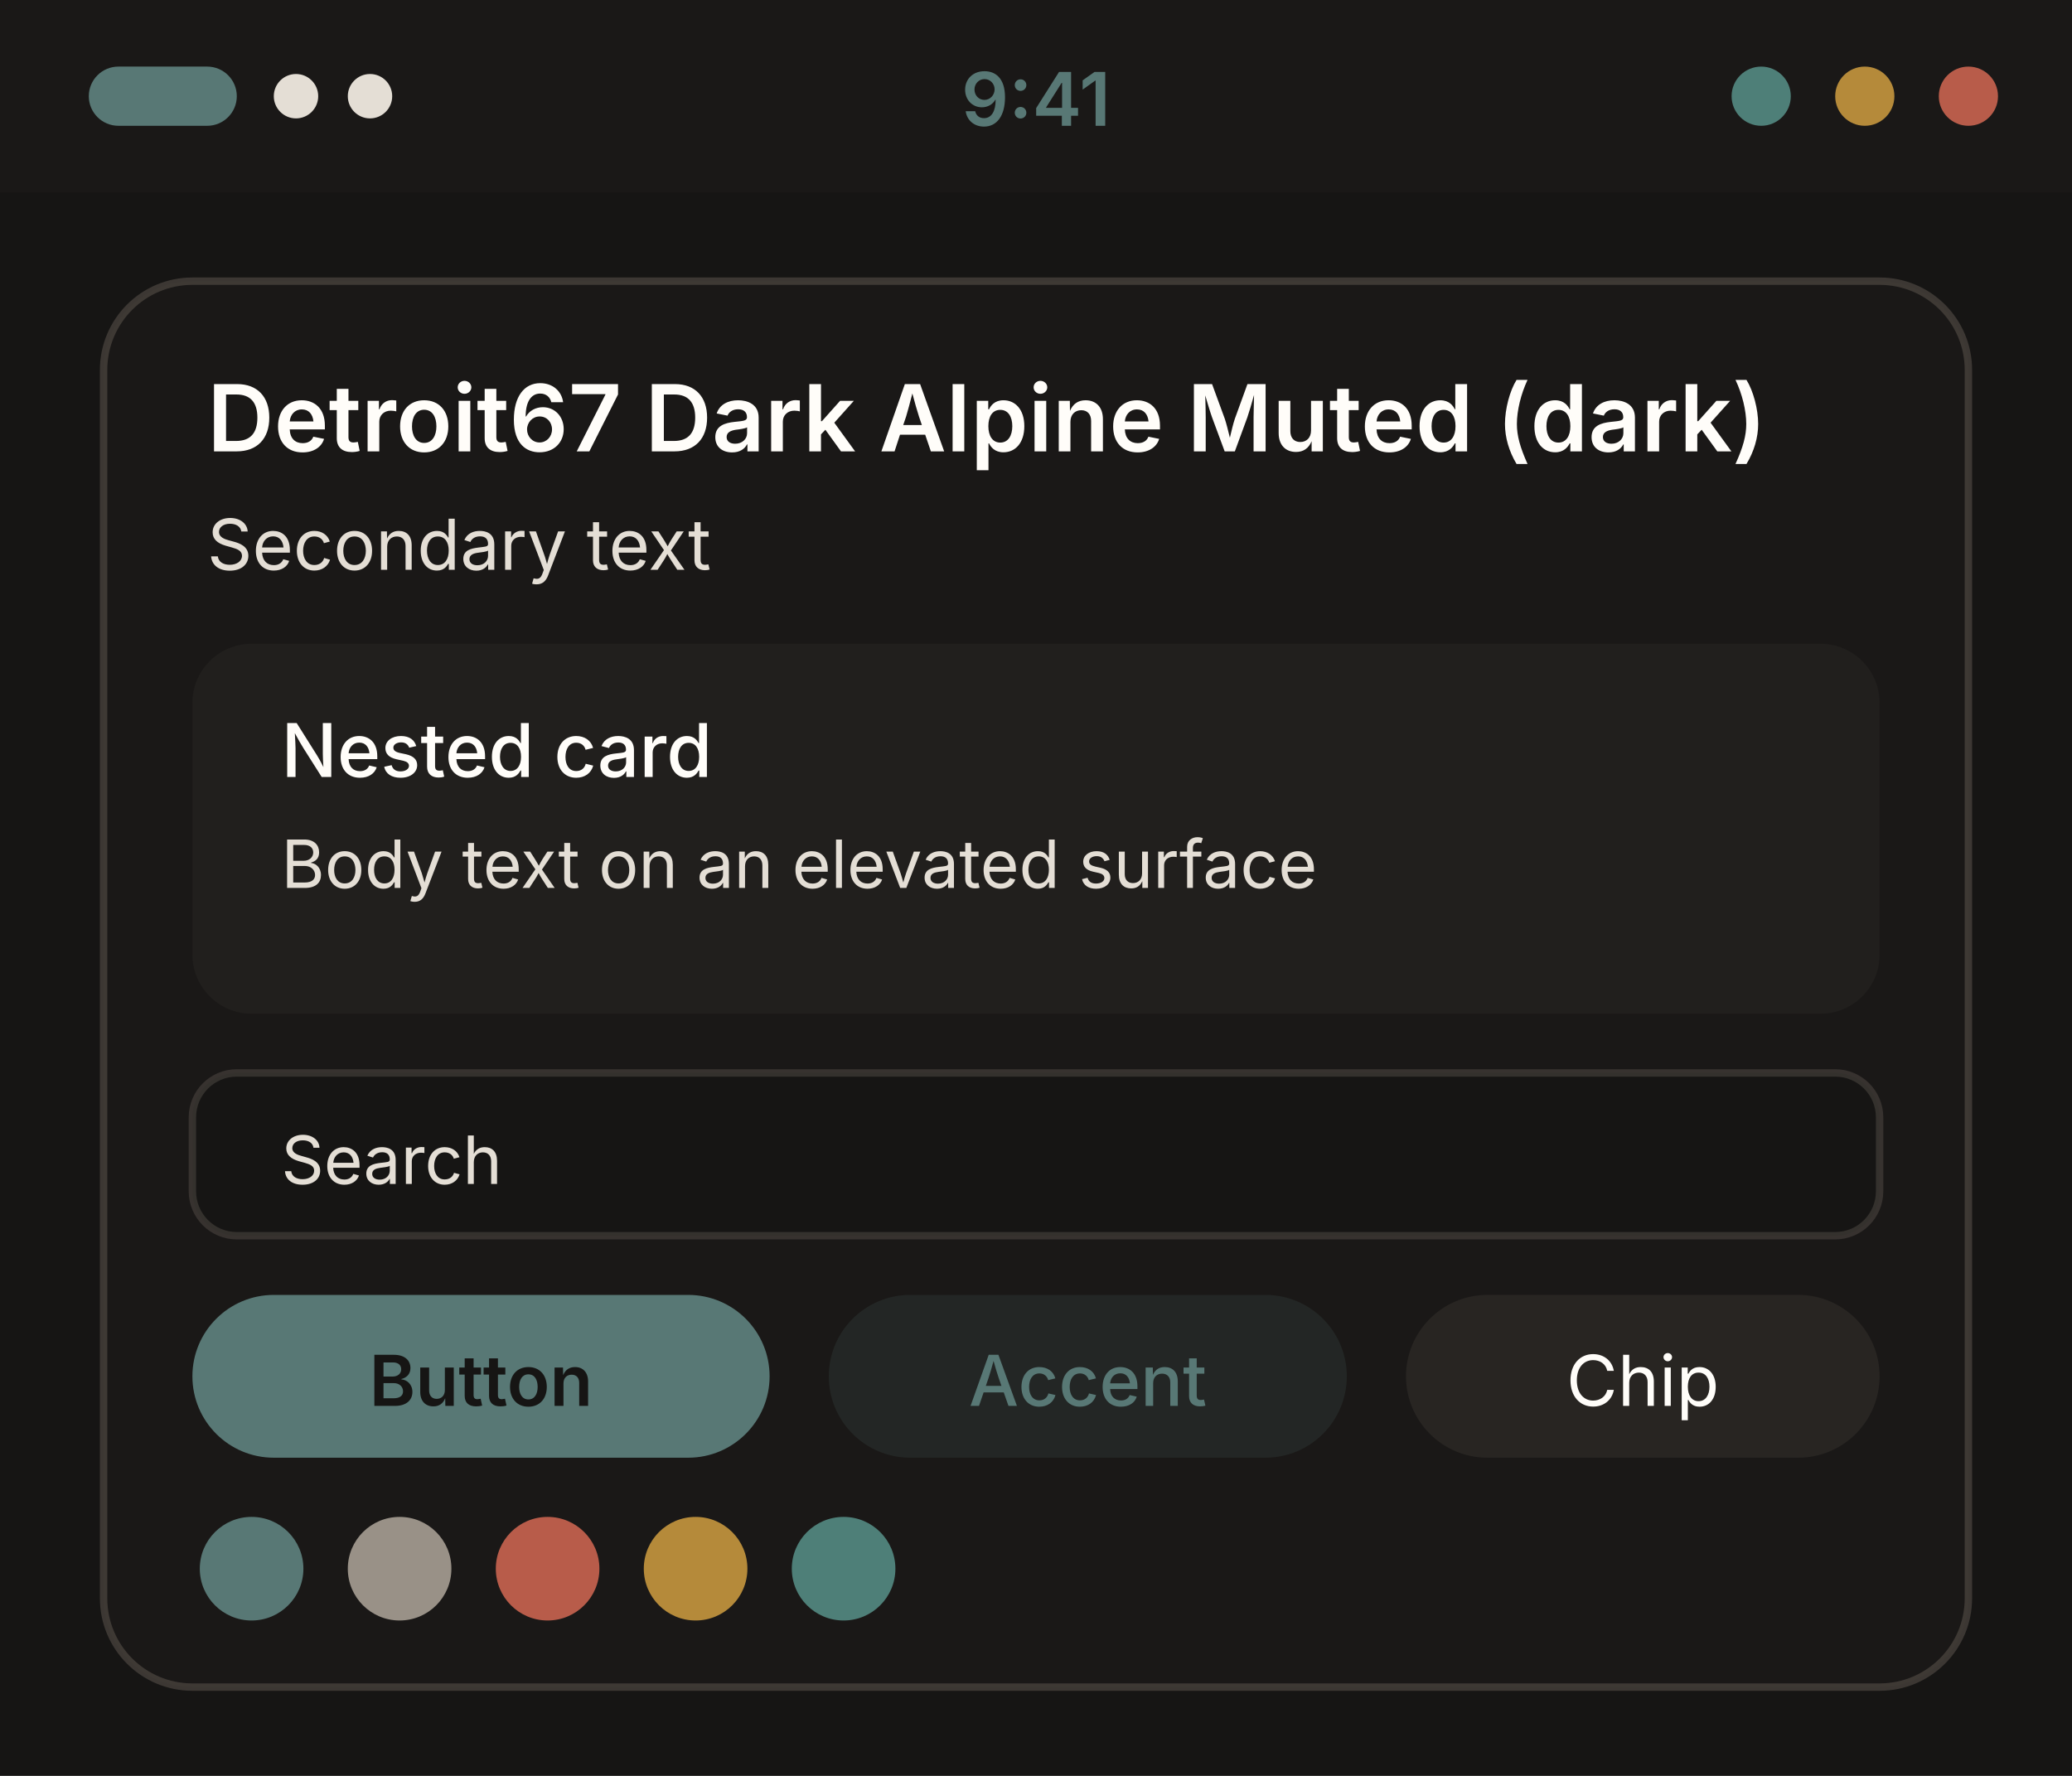
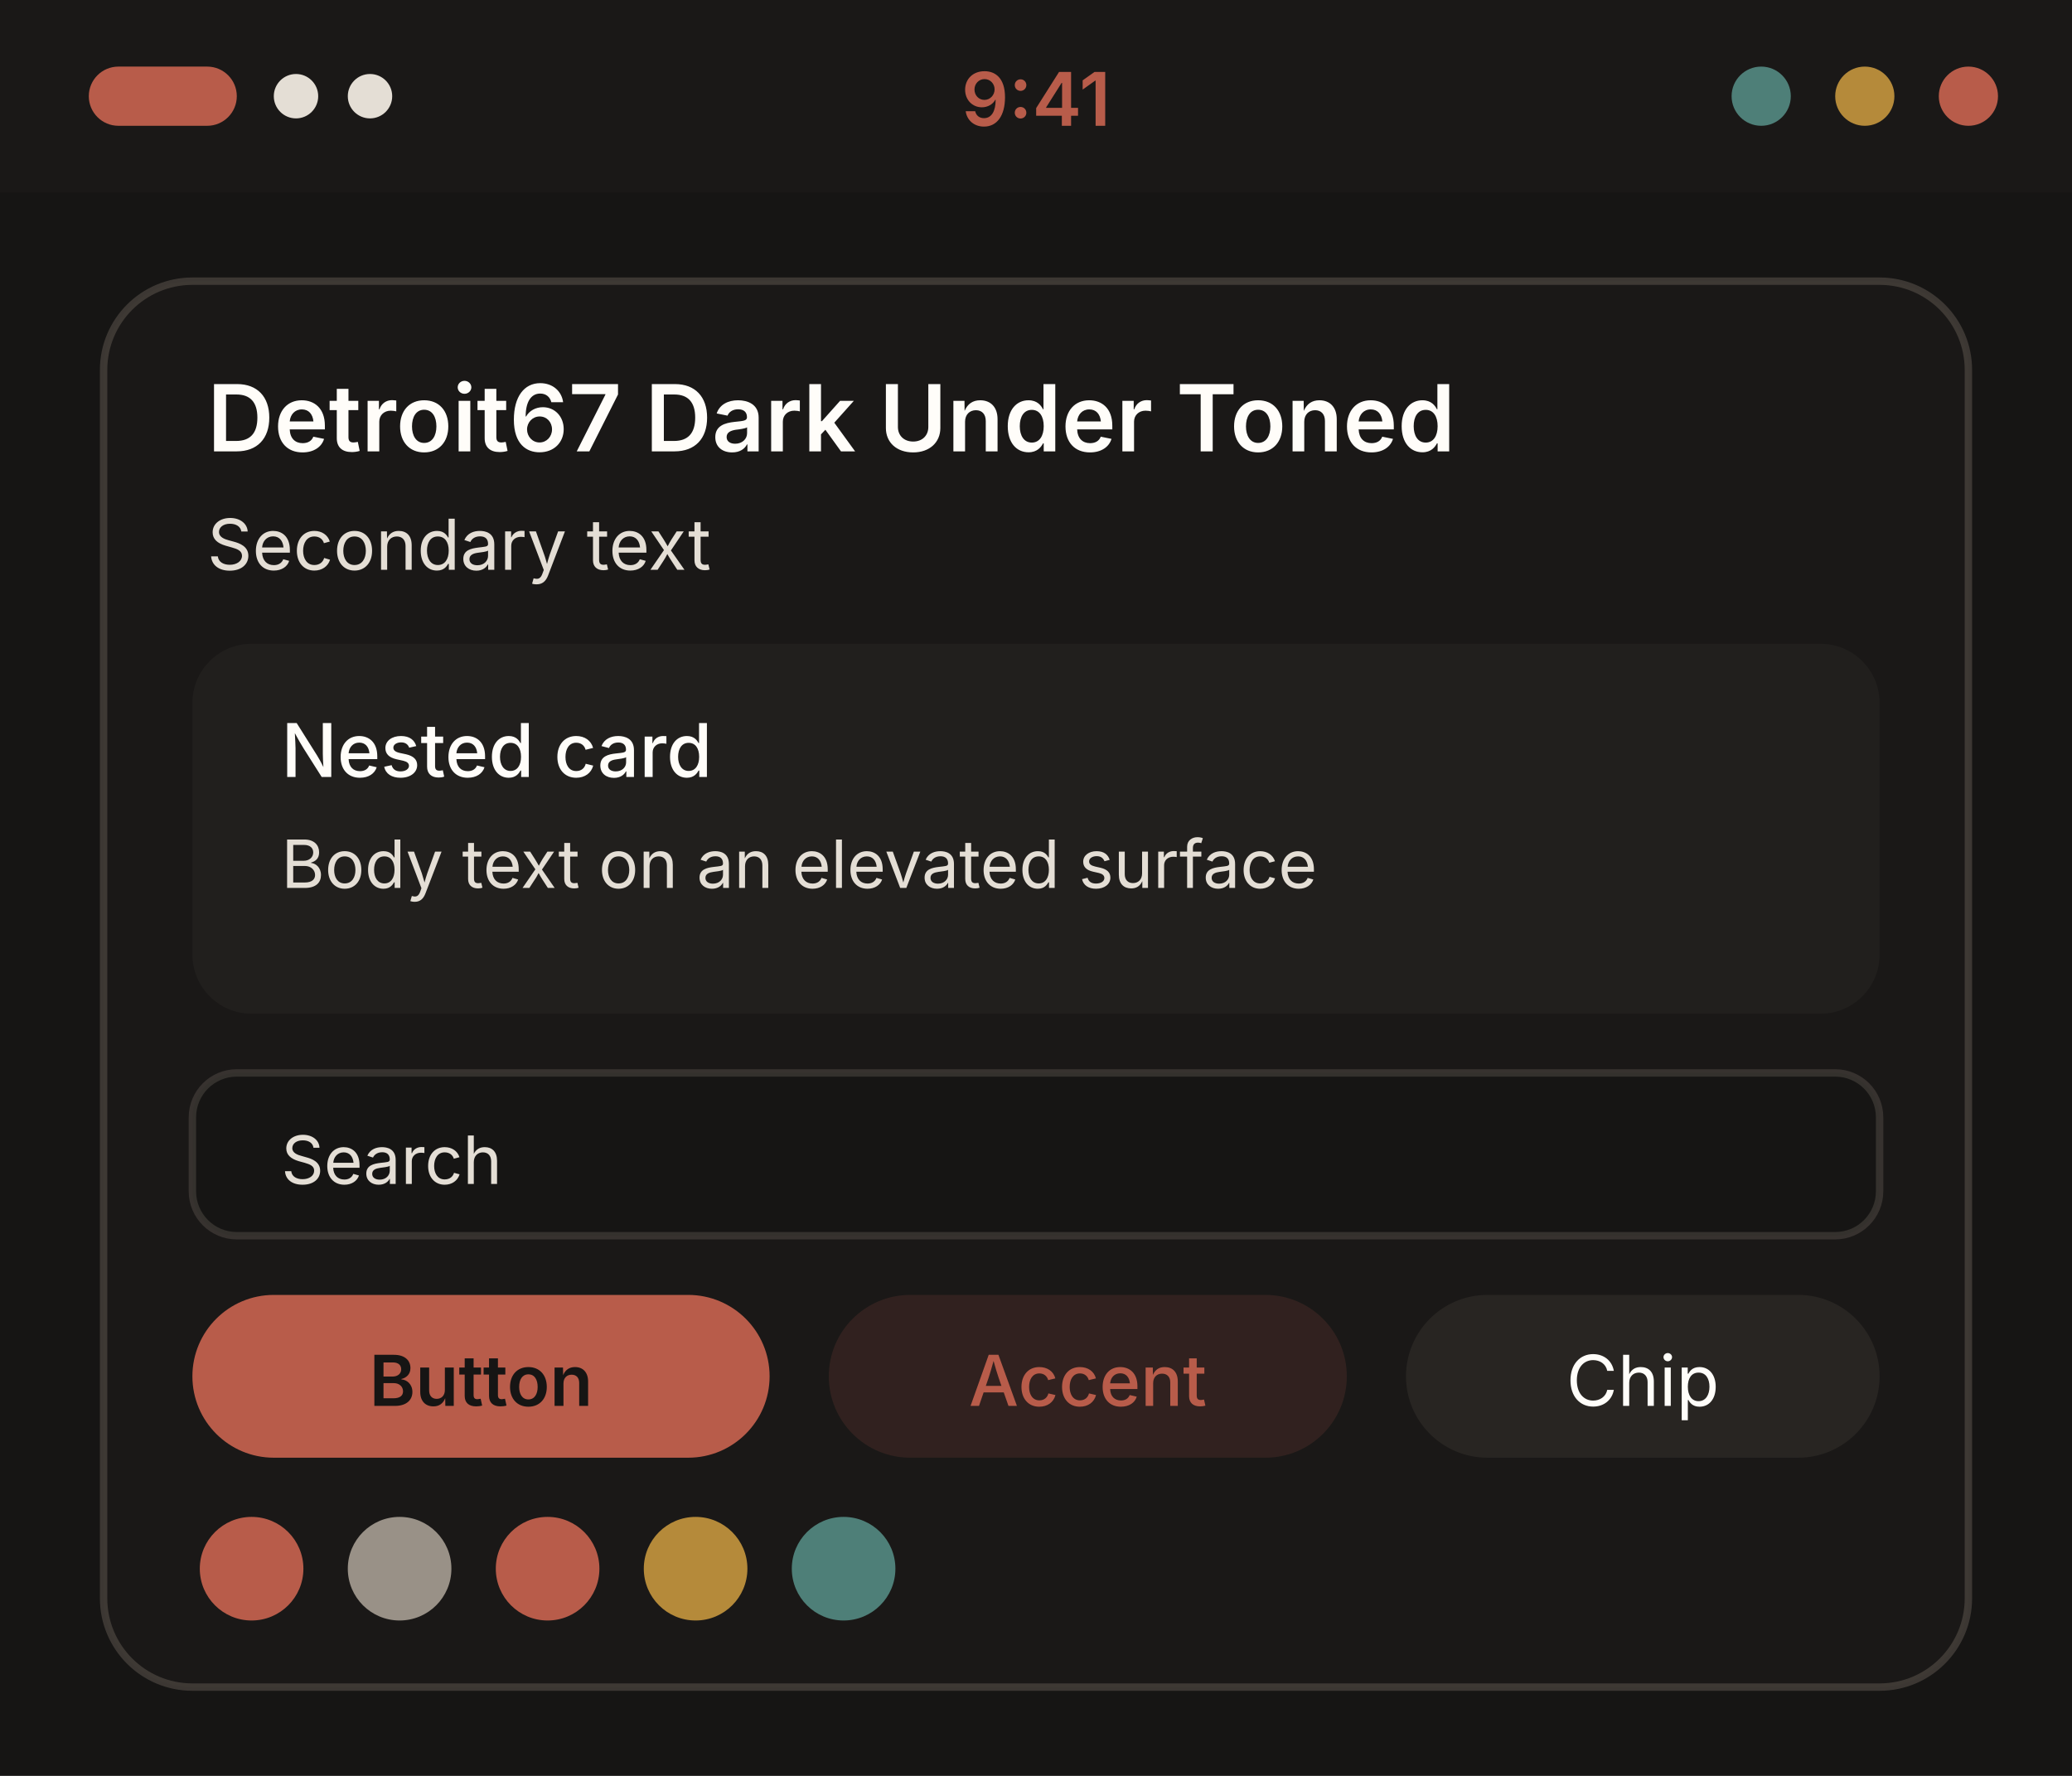
<svg xmlns="http://www.w3.org/2000/svg" width="280" height="240" viewBox="0 0 280 240">
  <g transform="translate(0, 0)">
    <rect width="280" height="240" fill="#161514" />
    <rect width="280" height="26" fill="#1A1817" />
-     <rect x="12" y="9" width="20" height="8" rx="4" fill="#587875" />
+     <rect x="12" y="9" width="20" height="8" rx="4" fill="#B85C4A" />
    <circle cx="40" cy="13" r="3" fill="#E4DED5" />
    <circle cx="50" cy="13" r="3" fill="#E4DED5" />
-     <text x="140" y="17" font-family="system-ui, -apple-system, Segoe UI, sans-serif" font-size="10" font-weight="600" text-anchor="middle" fill="#587875">9:41</text>
+     <text x="140" y="17" font-family="system-ui, -apple-system, Segoe UI, sans-serif" font-size="10" font-weight="600" text-anchor="middle" fill="#B85C4A">9:41</text>
    <circle cx="238" cy="13" r="4" fill="#4E7F78" />
    <circle cx="252" cy="13" r="4" fill="#B58A3A" />
    <circle cx="266" cy="13" r="4" fill="#B85C4A" />
    <rect x="14" y="38" width="252" height="190" rx="12" fill="#1A1817" stroke="#625B53" stroke-opacity="0.5" />
-     <text x="28" y="61" font-family="system-ui, -apple-system, Segoe UI, sans-serif" font-size="12.5" font-weight="600" fill="#FFFDF9">Detroit67 Dark Alpine Muted (dark)</text>
+     <text x="28" y="61" font-family="system-ui, -apple-system, Segoe UI, sans-serif" font-size="12.5" font-weight="600" fill="#FFFDF9">Detroit67 Dark Under Toned</text>
    <text x="28" y="77" font-family="system-ui, -apple-system, Segoe UI, sans-serif" font-size="9.5" fill="#E4DED5">Secondary text</text>
    <rect x="26" y="87" width="228" height="50" rx="8" fill="#211F1D" />
    <text x="38" y="105" font-family="system-ui, -apple-system, Segoe UI, sans-serif" font-size="10" font-weight="500" fill="#FFFDF9">Nested card</text>
    <text x="38" y="120" font-family="system-ui, -apple-system, Segoe UI, sans-serif" font-size="9" fill="#E4DED5">Body text on an elevated surface</text>
    <rect x="26" y="145" width="228" height="22" rx="6" fill="#161514" stroke="#625B53" stroke-opacity="0.4" />
    <text x="38" y="160" font-family="system-ui, -apple-system, Segoe UI, sans-serif" font-size="9" fill="#E4DED5">Search</text>
-     <rect x="26" y="175" width="78" height="22" rx="11" fill="#587875" />
+     <rect x="26" y="175" width="78" height="22" rx="11" fill="#B85C4A" />
    <text x="65" y="190" font-family="system-ui, -apple-system, Segoe UI, sans-serif" font-size="9.5" font-weight="600" text-anchor="middle" fill="#161514">Button</text>
-     <rect x="112" y="175" width="70" height="22" rx="11" fill="#587875" fill-opacity="0.15" />
-     <text x="147" y="190" font-family="system-ui, -apple-system, Segoe UI, sans-serif" font-size="9.5" font-weight="500" text-anchor="middle" fill="#587875">Accent</text>
+     <rect x="112" y="175" width="70" height="22" rx="11" fill="#B85C4A" fill-opacity="0.15" />
+     <text x="147" y="190" font-family="system-ui, -apple-system, Segoe UI, sans-serif" font-size="9.5" font-weight="500" text-anchor="middle" fill="#B85C4A">Accent</text>
    <rect x="190" y="175" width="64" height="22" rx="11" fill="#282522" />
    <text x="222" y="190" font-family="system-ui, -apple-system, Segoe UI, sans-serif" font-size="9.5" text-anchor="middle" fill="#FFFDF9">Chip</text>
-     <circle cx="34" cy="212" r="7" fill="#587875" />
+     <circle cx="34" cy="212" r="7" fill="#B85C4A" />
    <circle cx="54" cy="212" r="7" fill="#999187" />
    <circle cx="74" cy="212" r="7" fill="#B85C4A" />
    <circle cx="94" cy="212" r="7" fill="#B58A3A" />
    <circle cx="114" cy="212" r="7" fill="#4E7F78" />
  </g>
</svg>
